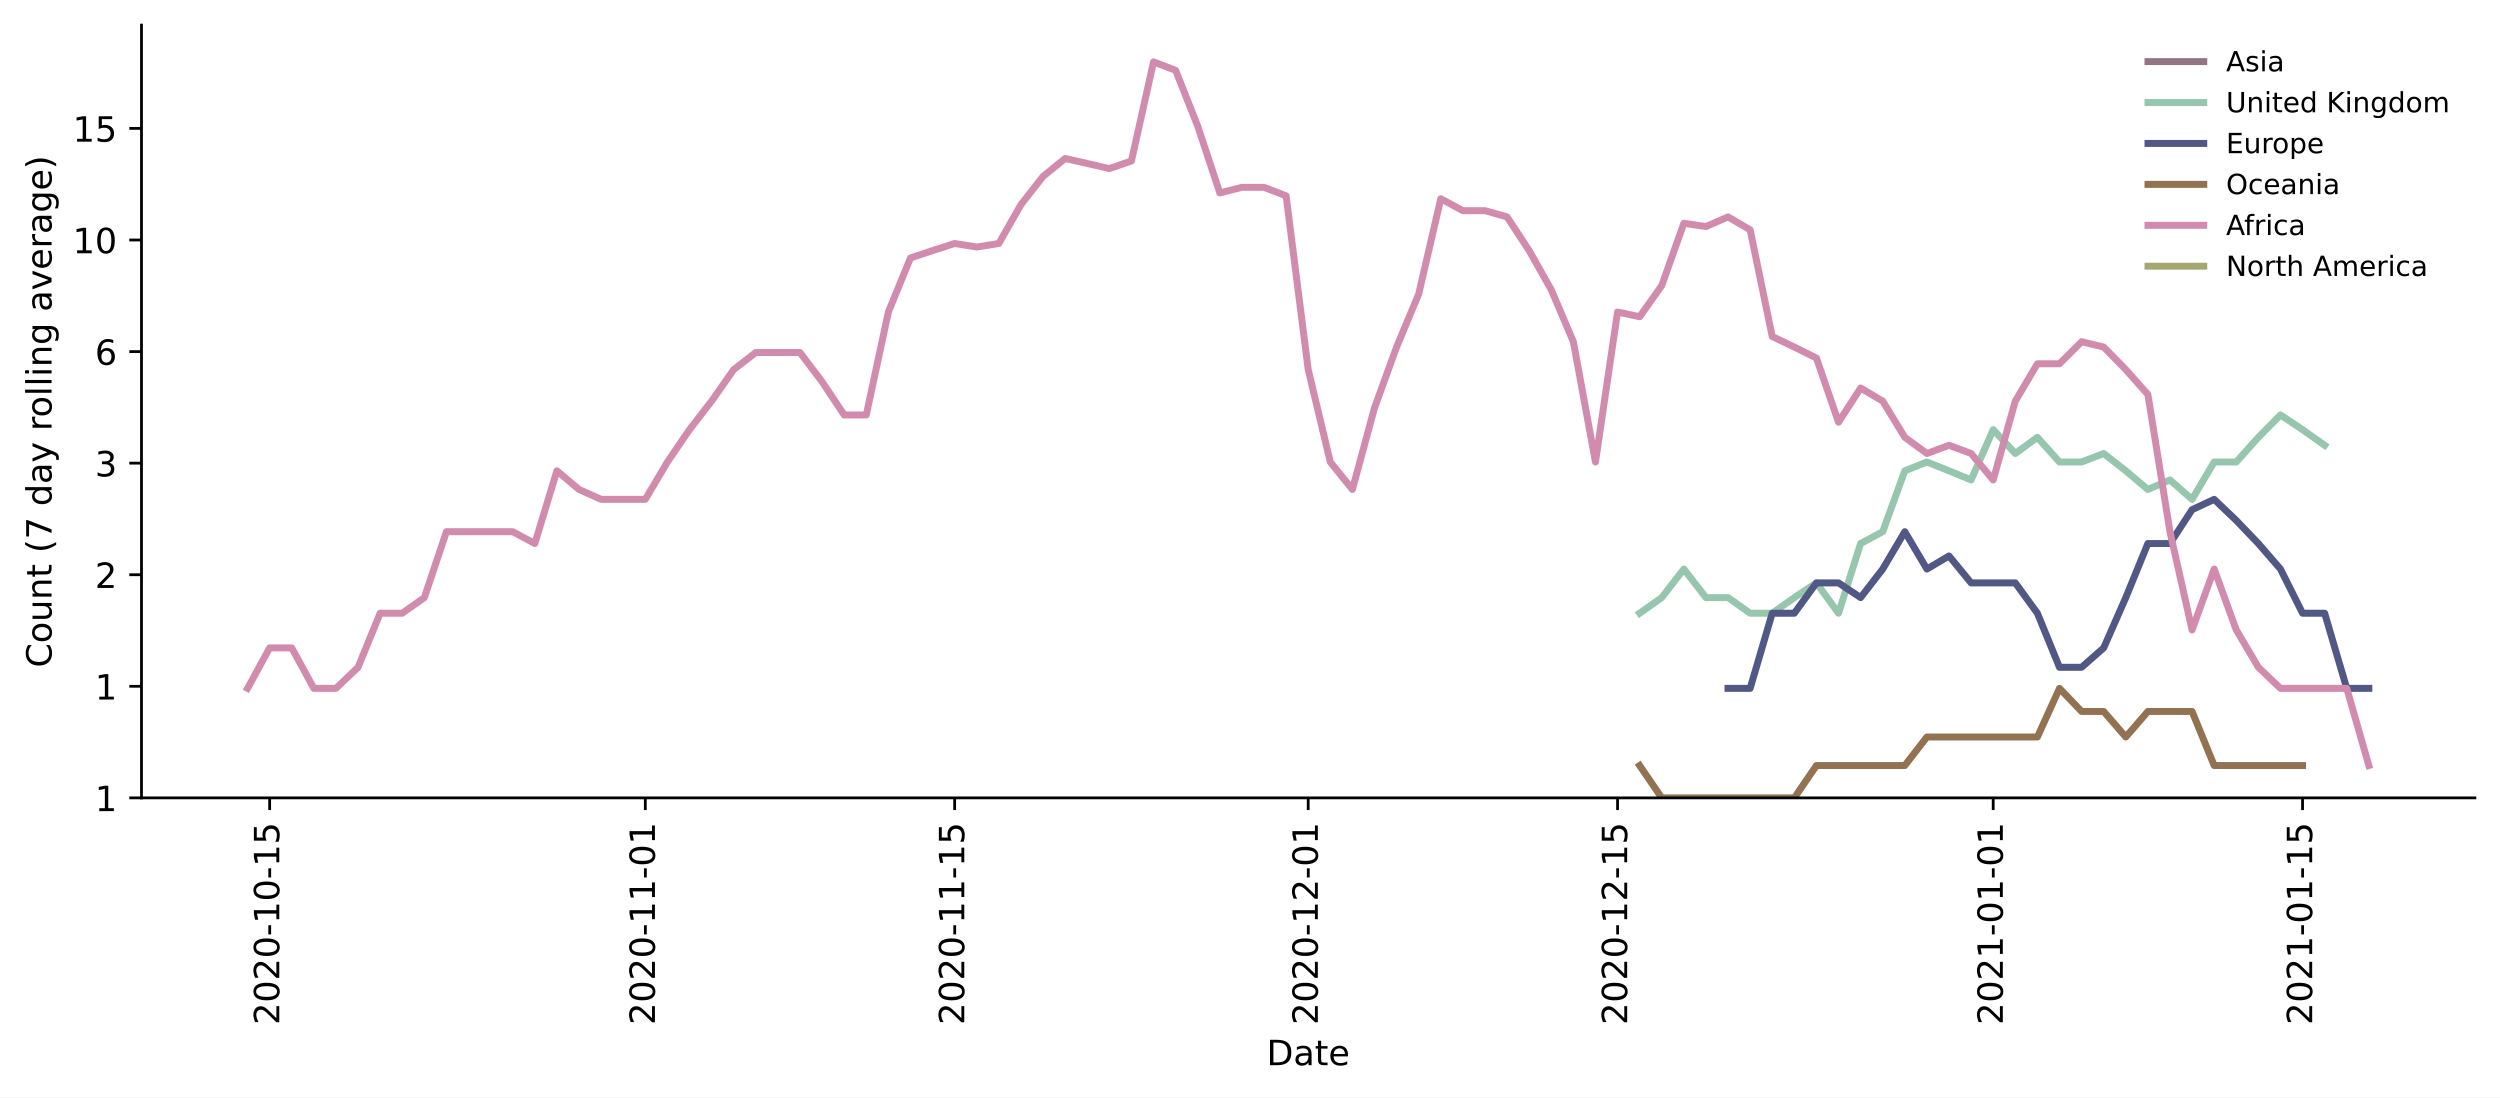
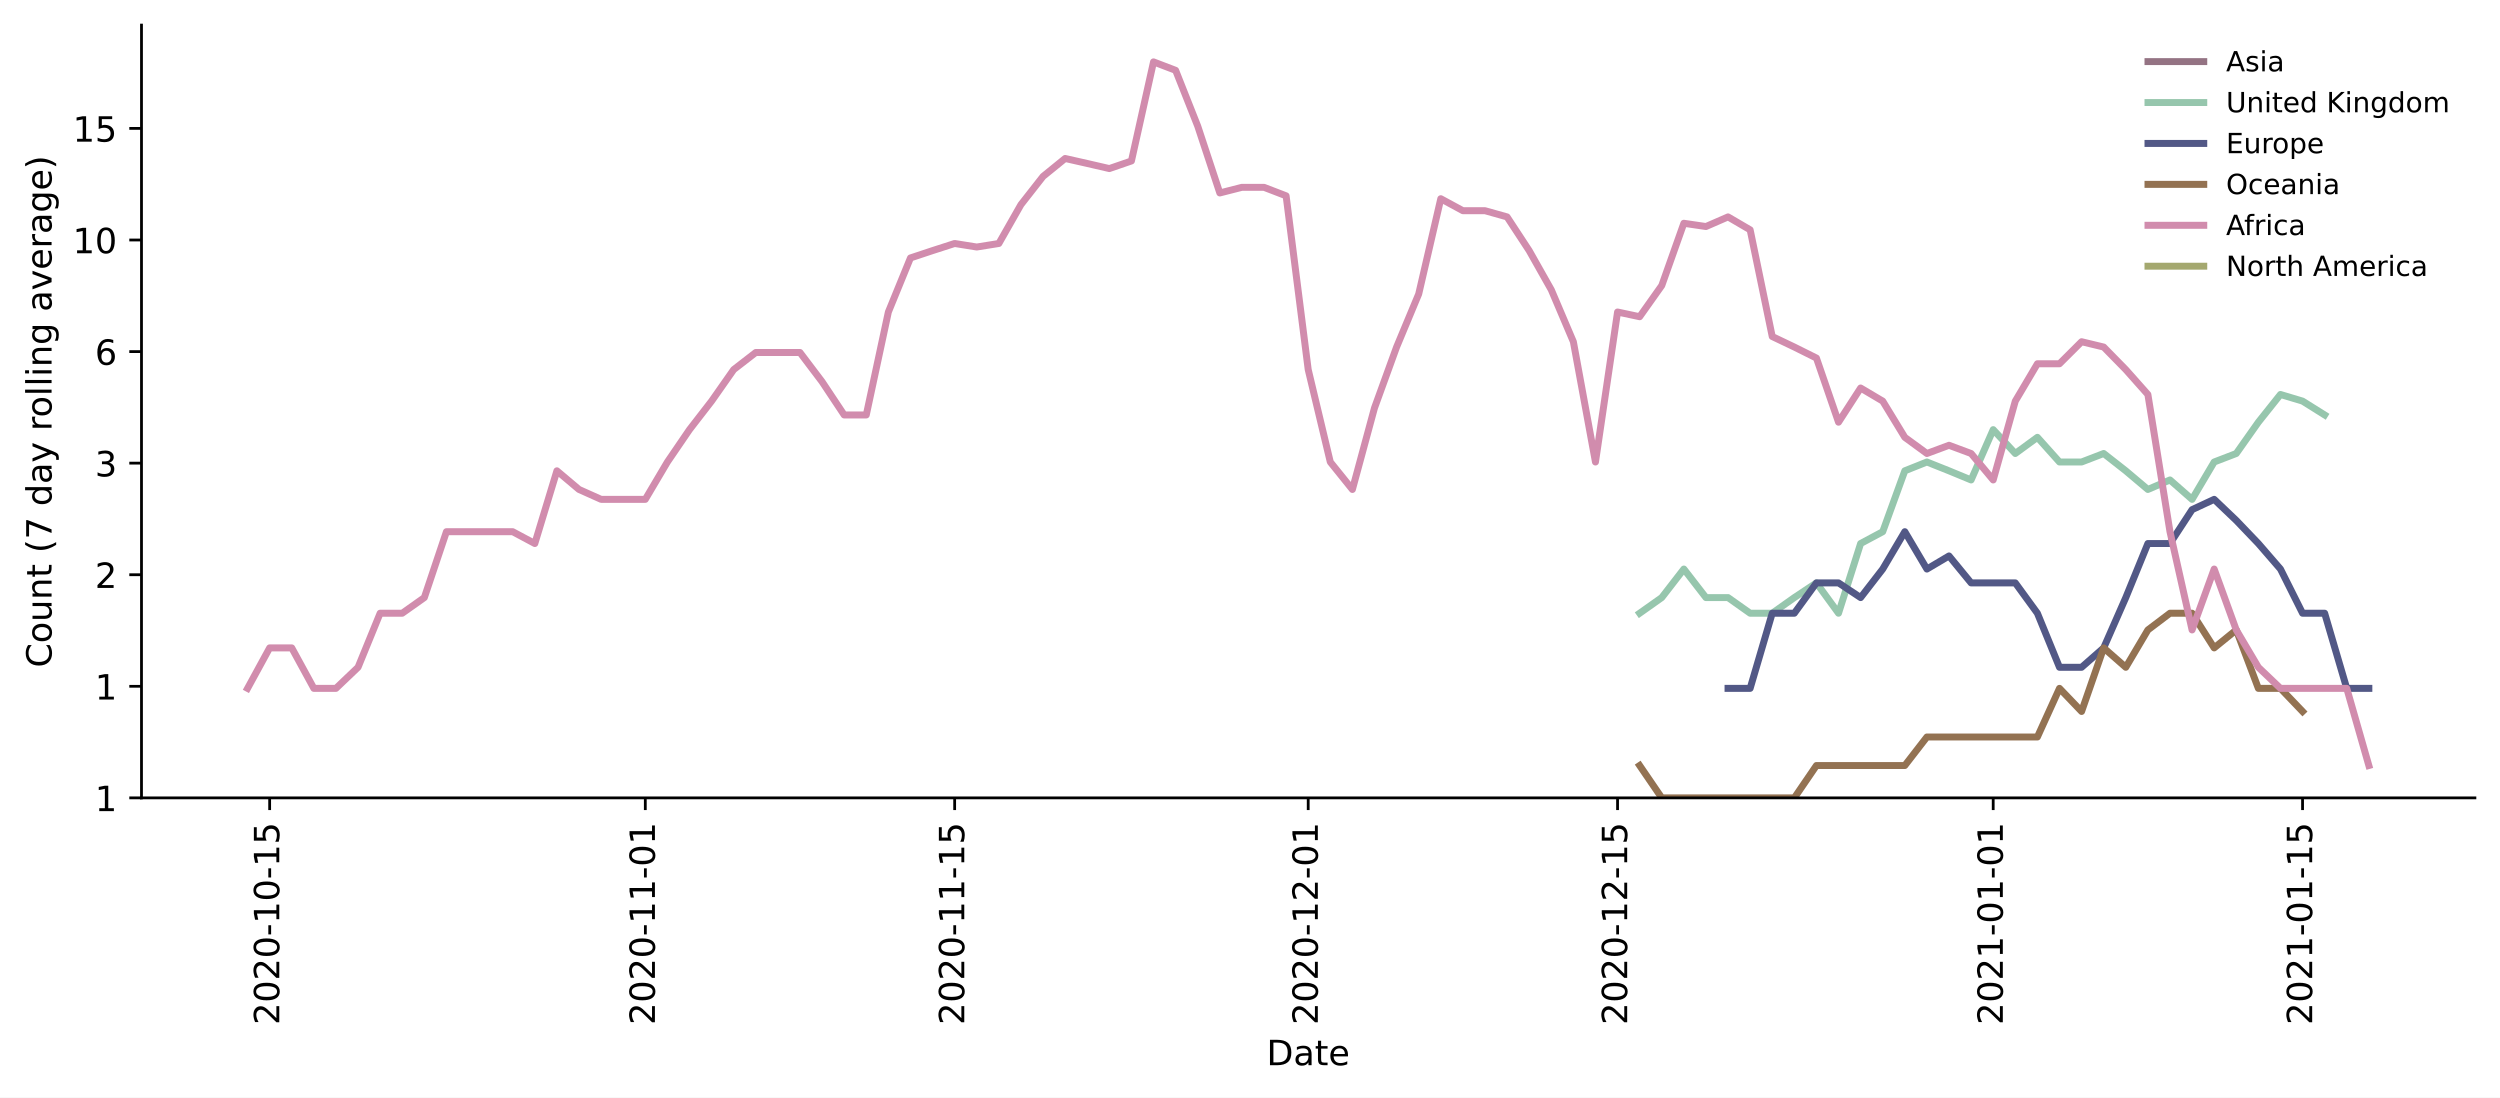
<svg xmlns="http://www.w3.org/2000/svg" xmlns:xlink="http://www.w3.org/1999/xlink" height="314.954pt" version="1.1" viewBox="0 0 717.403 314.954" width="717.403pt">
  <defs>
    <style type="text/css">*{stroke-linecap:butt;stroke-linejoin:round;}</style>
  </defs>
  <g id="figure_1">
    <g id="patch_1">
      <path d="M 0 314.954  L 717.403 314.954  L 717.403 0  L 0 0  z " style="fill:#ffffff;" />
    </g>
    <g id="axes_1">
      <g id="patch_2">
        <path d="M 40.603 228.96  L 710.203 228.96  L 710.203 7.2  L 40.603 7.2  z " style="fill:#ffffff;" />
      </g>
      <g id="matplotlib.axis_1">
        <g id="xtick_1">
          <g id="line2d_1">
            <defs>
-               <path d="M 0 0  L 0 3.5  " id="m3a71de6eb5" style="stroke:#000000;stroke-width:0.8;" />
-             </defs>
-             <g>
-               <use style="stroke:#000000;stroke-width:0.8;" x="77.38" xlink:href="#m3a71de6eb5" y="228.96" />
+               <path d="M 0 0  L 0 3.5  " id="m56ac40d144" style="stroke:#000000;stroke-width:0.8;" />
+             </defs>
+             <g>
+               <use style="stroke:#000000;stroke-width:0.8;" x="77.38" xlink:href="#m56ac40d144" y="228.96" />
            </g>
          </g>
          <g id="text_1">
            <g transform="translate(80.13977 294.0756)rotate(-90)scale(0.1 -0.1)">
              <defs>
                <path d="M 19.188 8.297  L 53.609 8.297  L 53.609 0  L 7.328 0  L 7.328 8.297  Q 12.938 14.109 22.625 23.891  Q 32.328 33.688 34.812 36.531  Q 39.547 41.844 41.422 45.531  Q 43.312 49.219 43.312 52.781  Q 43.312 58.594 39.234 62.25  Q 35.156 65.922 28.609 65.922  Q 23.969 65.922 18.812 64.312  Q 13.672 62.703 7.812 59.422  L 7.812 69.391  Q 13.766 71.781 18.938 73  Q 24.125 74.219 28.422 74.219  Q 39.75 74.219 46.484 68.547  Q 53.219 62.891 53.219 53.422  Q 53.219 48.922 51.531 44.891  Q 49.859 40.875 45.406 35.406  Q 44.188 33.984 37.641 27.219  Q 31.109 20.453 19.188 8.297  z " id="DejaVuSans-50" />
                <path d="M 31.781 66.406  Q 24.172 66.406 20.328 58.906  Q 16.5 51.422 16.5 36.375  Q 16.5 21.391 20.328 13.891  Q 24.172 6.391 31.781 6.391  Q 39.453 6.391 43.281 13.891  Q 47.125 21.391 47.125 36.375  Q 47.125 51.422 43.281 58.906  Q 39.453 66.406 31.781 66.406  z M 31.781 74.219  Q 44.047 74.219 50.516 64.516  Q 56.984 54.828 56.984 36.375  Q 56.984 17.969 50.516 8.266  Q 44.047 -1.422 31.781 -1.422  Q 19.531 -1.422 13.062 8.266  Q 6.594 17.969 6.594 36.375  Q 6.594 54.828 13.062 64.516  Q 19.531 74.219 31.781 74.219  z " id="DejaVuSans-48" />
                <path d="M 4.891 31.391  L 31.203 31.391  L 31.203 23.391  L 4.891 23.391  z " id="DejaVuSans-45" />
                <path d="M 12.406 8.297  L 28.516 8.297  L 28.516 63.922  L 10.984 60.406  L 10.984 69.391  L 28.422 72.906  L 38.281 72.906  L 38.281 8.297  L 54.391 8.297  L 54.391 0  L 12.406 0  z " id="DejaVuSans-49" />
                <path d="M 10.797 72.906  L 49.516 72.906  L 49.516 64.594  L 19.828 64.594  L 19.828 46.734  Q 21.969 47.469 24.109 47.828  Q 26.266 48.188 28.422 48.188  Q 40.625 48.188 47.75 41.5  Q 54.891 34.812 54.891 23.391  Q 54.891 11.625 47.562 5.094  Q 40.234 -1.422 26.906 -1.422  Q 22.312 -1.422 17.547 -0.641  Q 12.797 0.141 7.719 1.703  L 7.719 11.625  Q 12.109 9.234 16.797 8.062  Q 21.484 6.891 26.703 6.891  Q 35.156 6.891 40.078 11.328  Q 45.016 15.766 45.016 23.391  Q 45.016 31 40.078 35.438  Q 35.156 39.891 26.703 39.891  Q 22.75 39.891 18.812 39.016  Q 14.891 38.141 10.797 36.281  z " id="DejaVuSans-53" />
              </defs>
              <use xlink:href="#DejaVuSans-50" />
              <use x="63.623" xlink:href="#DejaVuSans-48" />
              <use x="127.246" xlink:href="#DejaVuSans-50" />
              <use x="190.869" xlink:href="#DejaVuSans-48" />
              <use x="254.492" xlink:href="#DejaVuSans-45" />
              <use x="290.576" xlink:href="#DejaVuSans-49" />
              <use x="354.199" xlink:href="#DejaVuSans-48" />
              <use x="417.822" xlink:href="#DejaVuSans-45" />
              <use x="453.906" xlink:href="#DejaVuSans-49" />
              <use x="517.529" xlink:href="#DejaVuSans-53" />
            </g>
          </g>
        </g>
        <g id="xtick_2">
          <g id="line2d_2">
            <g>
-               <use style="stroke:#000000;stroke-width:0.8;" x="185.176" xlink:href="#m3a71de6eb5" y="228.96" />
+               <use style="stroke:#000000;stroke-width:0.8;" x="185.176" xlink:href="#m56ac40d144" y="228.96" />
            </g>
          </g>
          <g id="text_2">
            <g transform="translate(187.9352 294.0756)rotate(-90)scale(0.1 -0.1)">
              <use xlink:href="#DejaVuSans-50" />
              <use x="63.623" xlink:href="#DejaVuSans-48" />
              <use x="127.246" xlink:href="#DejaVuSans-50" />
              <use x="190.869" xlink:href="#DejaVuSans-48" />
              <use x="254.492" xlink:href="#DejaVuSans-45" />
              <use x="290.576" xlink:href="#DejaVuSans-49" />
              <use x="354.199" xlink:href="#DejaVuSans-49" />
              <use x="417.822" xlink:href="#DejaVuSans-45" />
              <use x="453.906" xlink:href="#DejaVuSans-48" />
              <use x="517.529" xlink:href="#DejaVuSans-49" />
            </g>
          </g>
        </g>
        <g id="xtick_3">
          <g id="line2d_3">
            <g>
-               <use style="stroke:#000000;stroke-width:0.8;" x="273.949" xlink:href="#m3a71de6eb5" y="228.96" />
+               <use style="stroke:#000000;stroke-width:0.8;" x="273.949" xlink:href="#m56ac40d144" y="228.96" />
            </g>
          </g>
          <g id="text_3">
            <g transform="translate(276.708 294.0756)rotate(-90)scale(0.1 -0.1)">
              <use xlink:href="#DejaVuSans-50" />
              <use x="63.623" xlink:href="#DejaVuSans-48" />
              <use x="127.246" xlink:href="#DejaVuSans-50" />
              <use x="190.869" xlink:href="#DejaVuSans-48" />
              <use x="254.492" xlink:href="#DejaVuSans-45" />
              <use x="290.576" xlink:href="#DejaVuSans-49" />
              <use x="354.199" xlink:href="#DejaVuSans-49" />
              <use x="417.822" xlink:href="#DejaVuSans-45" />
              <use x="453.906" xlink:href="#DejaVuSans-49" />
              <use x="517.529" xlink:href="#DejaVuSans-53" />
            </g>
          </g>
        </g>
        <g id="xtick_4">
          <g id="line2d_4">
            <g>
-               <use style="stroke:#000000;stroke-width:0.8;" x="375.403" xlink:href="#m3a71de6eb5" y="228.96" />
+               <use style="stroke:#000000;stroke-width:0.8;" x="375.403" xlink:href="#m56ac40d144" y="228.96" />
            </g>
          </g>
          <g id="text_4">
            <g transform="translate(378.1625 294.0756)rotate(-90)scale(0.1 -0.1)">
              <use xlink:href="#DejaVuSans-50" />
              <use x="63.623" xlink:href="#DejaVuSans-48" />
              <use x="127.246" xlink:href="#DejaVuSans-50" />
              <use x="190.869" xlink:href="#DejaVuSans-48" />
              <use x="254.492" xlink:href="#DejaVuSans-45" />
              <use x="290.576" xlink:href="#DejaVuSans-49" />
              <use x="354.199" xlink:href="#DejaVuSans-50" />
              <use x="417.822" xlink:href="#DejaVuSans-45" />
              <use x="453.906" xlink:href="#DejaVuSans-48" />
              <use x="517.529" xlink:href="#DejaVuSans-49" />
            </g>
          </g>
        </g>
        <g id="xtick_5">
          <g id="line2d_5">
            <g>
-               <use style="stroke:#000000;stroke-width:0.8;" x="464.176" xlink:href="#m3a71de6eb5" y="228.96" />
+               <use style="stroke:#000000;stroke-width:0.8;" x="464.176" xlink:href="#m56ac40d144" y="228.96" />
            </g>
          </g>
          <g id="text_5">
            <g transform="translate(466.9352 294.0756)rotate(-90)scale(0.1 -0.1)">
              <use xlink:href="#DejaVuSans-50" />
              <use x="63.623" xlink:href="#DejaVuSans-48" />
              <use x="127.246" xlink:href="#DejaVuSans-50" />
              <use x="190.869" xlink:href="#DejaVuSans-48" />
              <use x="254.492" xlink:href="#DejaVuSans-45" />
              <use x="290.576" xlink:href="#DejaVuSans-49" />
              <use x="354.199" xlink:href="#DejaVuSans-50" />
              <use x="417.822" xlink:href="#DejaVuSans-45" />
              <use x="453.906" xlink:href="#DejaVuSans-49" />
              <use x="517.529" xlink:href="#DejaVuSans-53" />
            </g>
          </g>
        </g>
        <g id="xtick_6">
          <g id="line2d_6">
            <g>
-               <use style="stroke:#000000;stroke-width:0.8;" x="571.971" xlink:href="#m3a71de6eb5" y="228.96" />
+               <use style="stroke:#000000;stroke-width:0.8;" x="571.971" xlink:href="#m56ac40d144" y="228.96" />
            </g>
          </g>
          <g id="text_6">
            <g transform="translate(574.7307 294.0756)rotate(-90)scale(0.1 -0.1)">
              <use xlink:href="#DejaVuSans-50" />
              <use x="63.623" xlink:href="#DejaVuSans-48" />
              <use x="127.246" xlink:href="#DejaVuSans-50" />
              <use x="190.869" xlink:href="#DejaVuSans-49" />
              <use x="254.492" xlink:href="#DejaVuSans-45" />
              <use x="290.576" xlink:href="#DejaVuSans-48" />
              <use x="354.199" xlink:href="#DejaVuSans-49" />
              <use x="417.822" xlink:href="#DejaVuSans-45" />
              <use x="453.906" xlink:href="#DejaVuSans-48" />
              <use x="517.529" xlink:href="#DejaVuSans-49" />
            </g>
          </g>
        </g>
        <g id="xtick_7">
          <g id="line2d_7">
            <g>
-               <use style="stroke:#000000;stroke-width:0.8;" x="660.744" xlink:href="#m3a71de6eb5" y="228.96" />
+               <use style="stroke:#000000;stroke-width:0.8;" x="660.744" xlink:href="#m56ac40d144" y="228.96" />
            </g>
          </g>
          <g id="text_7">
            <g transform="translate(663.5034 294.0756)rotate(-90)scale(0.1 -0.1)">
              <use xlink:href="#DejaVuSans-50" />
              <use x="63.623" xlink:href="#DejaVuSans-48" />
              <use x="127.246" xlink:href="#DejaVuSans-50" />
              <use x="190.869" xlink:href="#DejaVuSans-49" />
              <use x="254.492" xlink:href="#DejaVuSans-45" />
              <use x="290.576" xlink:href="#DejaVuSans-48" />
              <use x="354.199" xlink:href="#DejaVuSans-49" />
              <use x="417.822" xlink:href="#DejaVuSans-45" />
              <use x="453.906" xlink:href="#DejaVuSans-49" />
              <use x="517.529" xlink:href="#DejaVuSans-53" />
            </g>
          </g>
        </g>
        <g id="text_8">
          <g transform="translate(363.4523 305.6741)scale(0.1 -0.1)">
            <defs>
              <path d="M 19.672 64.797  L 19.672 8.109  L 31.594 8.109  Q 46.688 8.109 53.688 14.938  Q 60.688 21.781 60.688 36.531  Q 60.688 51.172 53.688 57.984  Q 46.688 64.797 31.594 64.797  z M 9.812 72.906  L 30.078 72.906  Q 51.266 72.906 61.172 64.094  Q 71.094 55.281 71.094 36.531  Q 71.094 17.672 61.125 8.828  Q 51.172 0 30.078 0  L 9.812 0  z " id="DejaVuSans-68" />
              <path d="M 34.281 27.484  Q 23.391 27.484 19.188 25  Q 14.984 22.516 14.984 16.5  Q 14.984 11.719 18.141 8.906  Q 21.297 6.109 26.703 6.109  Q 34.188 6.109 38.703 11.406  Q 43.219 16.703 43.219 25.484  L 43.219 27.484  z M 52.203 31.203  L 52.203 0  L 43.219 0  L 43.219 8.297  Q 40.141 3.328 35.547 0.953  Q 30.953 -1.422 24.312 -1.422  Q 15.922 -1.422 10.953 3.297  Q 6 8.016 6 15.922  Q 6 25.141 12.172 29.828  Q 18.359 34.516 30.609 34.516  L 43.219 34.516  L 43.219 35.406  Q 43.219 41.609 39.141 45  Q 35.062 48.391 27.688 48.391  Q 23 48.391 18.547 47.266  Q 14.109 46.141 10.016 43.891  L 10.016 52.203  Q 14.938 54.109 19.578 55.047  Q 24.219 56 28.609 56  Q 40.484 56 46.344 49.844  Q 52.203 43.703 52.203 31.203  z " id="DejaVuSans-97" />
              <path d="M 18.312 70.219  L 18.312 54.688  L 36.812 54.688  L 36.812 47.703  L 18.312 47.703  L 18.312 18.016  Q 18.312 11.328 20.141 9.422  Q 21.969 7.516 27.594 7.516  L 36.812 7.516  L 36.812 0  L 27.594 0  Q 17.188 0 13.234 3.875  Q 9.281 7.766 9.281 18.016  L 9.281 47.703  L 2.688 47.703  L 2.688 54.688  L 9.281 54.688  L 9.281 70.219  z " id="DejaVuSans-116" />
              <path d="M 56.203 29.594  L 56.203 25.203  L 14.891 25.203  Q 15.484 15.922 20.484 11.062  Q 25.484 6.203 34.422 6.203  Q 39.594 6.203 44.453 7.469  Q 49.312 8.734 54.109 11.281  L 54.109 2.781  Q 49.266 0.734 44.188 -0.344  Q 39.109 -1.422 33.891 -1.422  Q 20.797 -1.422 13.156 6.188  Q 5.516 13.812 5.516 26.812  Q 5.516 40.234 12.766 48.109  Q 20.016 56 32.328 56  Q 43.359 56 49.781 48.891  Q 56.203 41.797 56.203 29.594  z M 47.219 32.234  Q 47.125 39.594 43.094 43.984  Q 39.062 48.391 32.422 48.391  Q 24.906 48.391 20.391 44.141  Q 15.875 39.891 15.188 32.172  z " id="DejaVuSans-101" />
            </defs>
            <use xlink:href="#DejaVuSans-68" />
            <use x="77.002" xlink:href="#DejaVuSans-97" />
            <use x="138.281" xlink:href="#DejaVuSans-116" />
            <use x="177.49" xlink:href="#DejaVuSans-101" />
          </g>
        </g>
      </g>
      <g id="matplotlib.axis_2">
        <g id="ytick_1">
          <g id="line2d_8">
            <defs>
-               <path d="M 0 0  L -3.5 0  " id="me7f26b14a6" style="stroke:#000000;stroke-width:0.8;" />
-             </defs>
-             <g>
-               <use style="stroke:#000000;stroke-width:0.8;" x="40.603" xlink:href="#me7f26b14a6" y="228.96" />
+               <path d="M 0 0  L -3.5 0  " id="m3ce67cf684" style="stroke:#000000;stroke-width:0.8;" />
+             </defs>
+             <g>
+               <use style="stroke:#000000;stroke-width:0.8;" x="40.603" xlink:href="#m3ce67cf684" y="228.96" />
            </g>
          </g>
          <g id="text_9">
            <g transform="translate(27.24063 232.7592)scale(0.1 -0.1)">
              <use xlink:href="#DejaVuSans-49" />
            </g>
          </g>
        </g>
        <g id="ytick_2">
          <g id="line2d_9">
            <g>
-               <use style="stroke:#000000;stroke-width:0.8;" x="40.603" xlink:href="#me7f26b14a6" y="196.942" />
+               <use style="stroke:#000000;stroke-width:0.8;" x="40.603" xlink:href="#m3ce67cf684" y="196.942" />
            </g>
          </g>
          <g id="text_10">
            <g transform="translate(27.24063 200.7411)scale(0.1 -0.1)">
              <use xlink:href="#DejaVuSans-49" />
            </g>
          </g>
        </g>
        <g id="ytick_3">
          <g id="line2d_10">
            <g>
-               <use style="stroke:#000000;stroke-width:0.8;" x="40.603" xlink:href="#me7f26b14a6" y="164.924" />
+               <use style="stroke:#000000;stroke-width:0.8;" x="40.603" xlink:href="#m3ce67cf684" y="164.924" />
            </g>
          </g>
          <g id="text_11">
            <g transform="translate(27.24063 168.7231)scale(0.1 -0.1)">
              <use xlink:href="#DejaVuSans-50" />
            </g>
          </g>
        </g>
        <g id="ytick_4">
          <g id="line2d_11">
            <g>
-               <use style="stroke:#000000;stroke-width:0.8;" x="40.603" xlink:href="#me7f26b14a6" y="132.906" />
+               <use style="stroke:#000000;stroke-width:0.8;" x="40.603" xlink:href="#m3ce67cf684" y="132.906" />
            </g>
          </g>
          <g id="text_12">
            <g transform="translate(27.24063 136.705)scale(0.1 -0.1)">
              <defs>
                <path d="M 40.578 39.312  Q 47.656 37.797 51.625 33  Q 55.609 28.219 55.609 21.188  Q 55.609 10.406 48.188 4.484  Q 40.766 -1.422 27.094 -1.422  Q 22.516 -1.422 17.656 -0.516  Q 12.797 0.391 7.625 2.203  L 7.625 11.719  Q 11.719 9.328 16.594 8.109  Q 21.484 6.891 26.812 6.891  Q 36.078 6.891 40.938 10.547  Q 45.797 14.203 45.797 21.188  Q 45.797 27.641 41.281 31.266  Q 36.766 34.906 28.719 34.906  L 20.219 34.906  L 20.219 43.016  L 29.109 43.016  Q 36.375 43.016 40.234 45.922  Q 44.094 48.828 44.094 54.297  Q 44.094 59.906 40.109 62.906  Q 36.141 65.922 28.719 65.922  Q 24.656 65.922 20.016 65.031  Q 15.375 64.156 9.812 62.312  L 9.812 71.094  Q 15.438 72.656 20.344 73.438  Q 25.25 74.219 29.594 74.219  Q 40.828 74.219 47.359 69.109  Q 53.906 64.016 53.906 55.328  Q 53.906 49.266 50.438 45.094  Q 46.969 40.922 40.578 39.312  z " id="DejaVuSans-51" />
              </defs>
              <use xlink:href="#DejaVuSans-51" />
            </g>
          </g>
        </g>
        <g id="ytick_5">
          <g id="line2d_12">
            <g>
-               <use style="stroke:#000000;stroke-width:0.8;" x="40.603" xlink:href="#me7f26b14a6" y="100.888" />
+               <use style="stroke:#000000;stroke-width:0.8;" x="40.603" xlink:href="#m3ce67cf684" y="100.888" />
            </g>
          </g>
          <g id="text_13">
            <g transform="translate(27.24063 104.6869)scale(0.1 -0.1)">
              <defs>
                <path d="M 33.016 40.375  Q 26.375 40.375 22.484 35.828  Q 18.609 31.297 18.609 23.391  Q 18.609 15.531 22.484 10.953  Q 26.375 6.391 33.016 6.391  Q 39.656 6.391 43.531 10.953  Q 47.406 15.531 47.406 23.391  Q 47.406 31.297 43.531 35.828  Q 39.656 40.375 33.016 40.375  z M 52.594 71.297  L 52.594 62.312  Q 48.875 64.062 45.094 64.984  Q 41.312 65.922 37.594 65.922  Q 27.828 65.922 22.672 59.328  Q 17.531 52.734 16.797 39.406  Q 19.672 43.656 24.016 45.922  Q 28.375 48.188 33.594 48.188  Q 44.578 48.188 50.953 41.516  Q 57.328 34.859 57.328 23.391  Q 57.328 12.156 50.688 5.359  Q 44.047 -1.422 33.016 -1.422  Q 20.359 -1.422 13.672 8.266  Q 6.984 17.969 6.984 36.375  Q 6.984 53.656 15.188 63.938  Q 23.391 74.219 37.203 74.219  Q 40.922 74.219 44.703 73.484  Q 48.484 72.75 52.594 71.297  z " id="DejaVuSans-54" />
              </defs>
              <use xlink:href="#DejaVuSans-54" />
            </g>
          </g>
        </g>
        <g id="ytick_6">
          <g id="line2d_13">
            <g>
-               <use style="stroke:#000000;stroke-width:0.8;" x="40.603" xlink:href="#me7f26b14a6" y="68.87" />
+               <use style="stroke:#000000;stroke-width:0.8;" x="40.603" xlink:href="#m3ce67cf684" y="68.87" />
            </g>
          </g>
          <g id="text_14">
            <g transform="translate(20.87813 72.66884)scale(0.1 -0.1)">
              <use xlink:href="#DejaVuSans-49" />
              <use x="63.623" xlink:href="#DejaVuSans-48" />
            </g>
          </g>
        </g>
        <g id="ytick_7">
          <g id="line2d_14">
            <g>
-               <use style="stroke:#000000;stroke-width:0.8;" x="40.603" xlink:href="#me7f26b14a6" y="36.852" />
+               <use style="stroke:#000000;stroke-width:0.8;" x="40.603" xlink:href="#m3ce67cf684" y="36.852" />
            </g>
          </g>
          <g id="text_15">
            <g transform="translate(20.87813 40.65077)scale(0.1 -0.1)">
              <use xlink:href="#DejaVuSans-49" />
              <use x="63.623" xlink:href="#DejaVuSans-53" />
            </g>
          </g>
        </g>
        <g id="text_16">
          <g transform="translate(14.79844 191.548)rotate(-90)scale(0.1 -0.1)">
            <defs>
              <path d="M 64.406 67.281  L 64.406 56.891  Q 59.422 61.531 53.781 63.812  Q 48.141 66.109 41.797 66.109  Q 29.297 66.109 22.656 58.469  Q 16.016 50.828 16.016 36.375  Q 16.016 21.969 22.656 14.328  Q 29.297 6.688 41.797 6.688  Q 48.141 6.688 53.781 8.984  Q 59.422 11.281 64.406 15.922  L 64.406 5.609  Q 59.234 2.094 53.438 0.328  Q 47.656 -1.422 41.219 -1.422  Q 24.656 -1.422 15.125 8.703  Q 5.609 18.844 5.609 36.375  Q 5.609 53.953 15.125 64.078  Q 24.656 74.219 41.219 74.219  Q 47.75 74.219 53.531 72.484  Q 59.328 70.75 64.406 67.281  z " id="DejaVuSans-67" />
              <path d="M 30.609 48.391  Q 23.391 48.391 19.188 42.75  Q 14.984 37.109 14.984 27.297  Q 14.984 17.484 19.156 11.844  Q 23.344 6.203 30.609 6.203  Q 37.797 6.203 41.984 11.859  Q 46.188 17.531 46.188 27.297  Q 46.188 37.016 41.984 42.703  Q 37.797 48.391 30.609 48.391  z M 30.609 56  Q 42.328 56 49.016 48.375  Q 55.719 40.766 55.719 27.297  Q 55.719 13.875 49.016 6.219  Q 42.328 -1.422 30.609 -1.422  Q 18.844 -1.422 12.172 6.219  Q 5.516 13.875 5.516 27.297  Q 5.516 40.766 12.172 48.375  Q 18.844 56 30.609 56  z " id="DejaVuSans-111" />
              <path d="M 8.5 21.578  L 8.5 54.688  L 17.484 54.688  L 17.484 21.922  Q 17.484 14.156 20.5 10.266  Q 23.531 6.391 29.594 6.391  Q 36.859 6.391 41.078 11.031  Q 45.312 15.672 45.312 23.688  L 45.312 54.688  L 54.297 54.688  L 54.297 0  L 45.312 0  L 45.312 8.406  Q 42.047 3.422 37.719 1  Q 33.406 -1.422 27.688 -1.422  Q 18.266 -1.422 13.375 4.438  Q 8.5 10.297 8.5 21.578  z M 31.109 56  z " id="DejaVuSans-117" />
              <path d="M 54.891 33.016  L 54.891 0  L 45.906 0  L 45.906 32.719  Q 45.906 40.484 42.875 44.328  Q 39.844 48.188 33.797 48.188  Q 26.516 48.188 22.312 43.547  Q 18.109 38.922 18.109 30.906  L 18.109 0  L 9.078 0  L 9.078 54.688  L 18.109 54.688  L 18.109 46.188  Q 21.344 51.125 25.703 53.562  Q 30.078 56 35.797 56  Q 45.219 56 50.047 50.172  Q 54.891 44.344 54.891 33.016  z " id="DejaVuSans-110" />
              <path id="DejaVuSans-32" />
              <path d="M 31 75.875  Q 24.469 64.656 21.281 53.656  Q 18.109 42.672 18.109 31.391  Q 18.109 20.125 21.312 9.062  Q 24.516 -2 31 -13.188  L 23.188 -13.188  Q 15.875 -1.703 12.234 9.375  Q 8.594 20.453 8.594 31.391  Q 8.594 42.281 12.203 53.312  Q 15.828 64.359 23.188 75.875  z " id="DejaVuSans-40" />
              <path d="M 8.203 72.906  L 55.078 72.906  L 55.078 68.703  L 28.609 0  L 18.312 0  L 43.219 64.594  L 8.203 64.594  z " id="DejaVuSans-55" />
              <path d="M 45.406 46.391  L 45.406 75.984  L 54.391 75.984  L 54.391 0  L 45.406 0  L 45.406 8.203  Q 42.578 3.328 38.25 0.953  Q 33.938 -1.422 27.875 -1.422  Q 17.969 -1.422 11.734 6.484  Q 5.516 14.406 5.516 27.297  Q 5.516 40.188 11.734 48.094  Q 17.969 56 27.875 56  Q 33.938 56 38.25 53.625  Q 42.578 51.266 45.406 46.391  z M 14.797 27.297  Q 14.797 17.391 18.875 11.75  Q 22.953 6.109 30.078 6.109  Q 37.203 6.109 41.297 11.75  Q 45.406 17.391 45.406 27.297  Q 45.406 37.203 41.297 42.844  Q 37.203 48.484 30.078 48.484  Q 22.953 48.484 18.875 42.844  Q 14.797 37.203 14.797 27.297  z " id="DejaVuSans-100" />
              <path d="M 32.172 -5.078  Q 28.375 -14.844 24.75 -17.812  Q 21.141 -20.797 15.094 -20.797  L 7.906 -20.797  L 7.906 -13.281  L 13.188 -13.281  Q 16.891 -13.281 18.938 -11.516  Q 21 -9.766 23.484 -3.219  L 25.094 0.875  L 2.984 54.688  L 12.5 54.688  L 29.594 11.922  L 46.688 54.688  L 56.203 54.688  z " id="DejaVuSans-121" />
              <path d="M 41.109 46.297  Q 39.594 47.172 37.812 47.578  Q 36.031 48 33.891 48  Q 26.266 48 22.188 43.047  Q 18.109 38.094 18.109 28.812  L 18.109 0  L 9.078 0  L 9.078 54.688  L 18.109 54.688  L 18.109 46.188  Q 20.953 51.172 25.484 53.578  Q 30.031 56 36.531 56  Q 37.453 56 38.578 55.875  Q 39.703 55.766 41.062 55.516  z " id="DejaVuSans-114" />
              <path d="M 9.422 75.984  L 18.406 75.984  L 18.406 0  L 9.422 0  z " id="DejaVuSans-108" />
              <path d="M 9.422 54.688  L 18.406 54.688  L 18.406 0  L 9.422 0  z M 9.422 75.984  L 18.406 75.984  L 18.406 64.594  L 9.422 64.594  z " id="DejaVuSans-105" />
              <path d="M 45.406 27.984  Q 45.406 37.75 41.375 43.109  Q 37.359 48.484 30.078 48.484  Q 22.859 48.484 18.828 43.109  Q 14.797 37.75 14.797 27.984  Q 14.797 18.266 18.828 12.891  Q 22.859 7.516 30.078 7.516  Q 37.359 7.516 41.375 12.891  Q 45.406 18.266 45.406 27.984  z M 54.391 6.781  Q 54.391 -7.172 48.188 -13.984  Q 42 -20.797 29.203 -20.797  Q 24.469 -20.797 20.266 -20.094  Q 16.062 -19.391 12.109 -17.922  L 12.109 -9.188  Q 16.062 -11.328 19.922 -12.344  Q 23.781 -13.375 27.781 -13.375  Q 36.625 -13.375 41.016 -8.766  Q 45.406 -4.156 45.406 5.172  L 45.406 9.625  Q 42.625 4.781 38.281 2.391  Q 33.938 0 27.875 0  Q 17.828 0 11.672 7.656  Q 5.516 15.328 5.516 27.984  Q 5.516 40.672 11.672 48.328  Q 17.828 56 27.875 56  Q 33.938 56 38.281 53.609  Q 42.625 51.219 45.406 46.391  L 45.406 54.688  L 54.391 54.688  z " id="DejaVuSans-103" />
              <path d="M 2.984 54.688  L 12.5 54.688  L 29.594 8.797  L 46.688 54.688  L 56.203 54.688  L 35.688 0  L 23.484 0  z " id="DejaVuSans-118" />
              <path d="M 8.016 75.875  L 15.828 75.875  Q 23.141 64.359 26.781 53.312  Q 30.422 42.281 30.422 31.391  Q 30.422 20.453 26.781 9.375  Q 23.141 -1.703 15.828 -13.188  L 8.016 -13.188  Q 14.5 -2 17.703 9.062  Q 20.906 20.125 20.906 31.391  Q 20.906 42.672 17.703 53.656  Q 14.5 64.656 8.016 75.875  z " id="DejaVuSans-41" />
            </defs>
            <use xlink:href="#DejaVuSans-67" />
            <use x="69.824" xlink:href="#DejaVuSans-111" />
            <use x="131.006" xlink:href="#DejaVuSans-117" />
            <use x="194.385" xlink:href="#DejaVuSans-110" />
            <use x="257.764" xlink:href="#DejaVuSans-116" />
            <use x="296.973" xlink:href="#DejaVuSans-32" />
            <use x="328.76" xlink:href="#DejaVuSans-40" />
            <use x="367.773" xlink:href="#DejaVuSans-55" />
            <use x="431.396" xlink:href="#DejaVuSans-32" />
            <use x="463.184" xlink:href="#DejaVuSans-100" />
            <use x="526.66" xlink:href="#DejaVuSans-97" />
            <use x="587.939" xlink:href="#DejaVuSans-121" />
            <use x="647.119" xlink:href="#DejaVuSans-32" />
            <use x="678.906" xlink:href="#DejaVuSans-114" />
            <use x="717.77" xlink:href="#DejaVuSans-111" />
            <use x="778.951" xlink:href="#DejaVuSans-108" />
            <use x="806.734" xlink:href="#DejaVuSans-108" />
            <use x="834.518" xlink:href="#DejaVuSans-105" />
            <use x="862.301" xlink:href="#DejaVuSans-110" />
            <use x="925.68" xlink:href="#DejaVuSans-103" />
            <use x="989.156" xlink:href="#DejaVuSans-32" />
            <use x="1020.943" xlink:href="#DejaVuSans-97" />
            <use x="1082.223" xlink:href="#DejaVuSans-118" />
            <use x="1141.402" xlink:href="#DejaVuSans-101" />
            <use x="1202.926" xlink:href="#DejaVuSans-114" />
            <use x="1244.039" xlink:href="#DejaVuSans-97" />
            <use x="1305.318" xlink:href="#DejaVuSans-103" />
            <use x="1368.795" xlink:href="#DejaVuSans-101" />
            <use x="1430.318" xlink:href="#DejaVuSans-41" />
          </g>
        </g>
      </g>
      <g id="line2d_15">
-         <path clip-path="url(#pd9ea39c1cc)" d="M 0 0  " style="fill:none;stroke:#947383;stroke-linecap:square;stroke-width:2;" />
+         <path clip-path="url(#p8fc3e0a203)" d="M 0 0  " style="fill:none;stroke:#947383;stroke-linecap:square;stroke-width:2;" />
      </g>
      <g id="line2d_16">
-         <path clip-path="url(#pd9ea39c1cc)" d="M 470.517 175.971  L 476.858 171.484  L 483.199 163.295  L 489.539 171.484  L 495.88 171.484  L 502.221 175.971  L 508.562 175.971  L 514.903 171.484  L 521.244 167.269  L 527.585 175.971  L 533.926 155.97  L 540.267 152.577  L 546.608 135.105  L 552.949 132.576  L 559.289 135.105  L 565.63 137.728  L 571.971 123.292  L 578.312 130.136  L 584.653 125.499  L 590.994 132.576  L 597.335 132.576  L 603.676 130.136  L 610.017 135.105  L 616.358 140.455  L 622.699 137.728  L 629.039 143.294  L 635.38 132.576  L 641.721 132.576  L 648.062 125.499  L 654.403 119.077  L 660.744 123.292  L 667.085 127.779  " style="fill:none;stroke:#96c6ad;stroke-linecap:square;stroke-width:2;" />
+         <path clip-path="url(#p8fc3e0a203)" d="M 470.517 175.971  L 476.858 171.484  L 483.199 163.295  L 489.539 171.484  L 495.88 171.484  L 502.221 175.971  L 508.562 175.971  L 514.903 171.484  L 521.244 167.269  L 527.585 175.971  L 533.926 155.97  L 540.267 152.577  L 546.608 135.105  L 552.949 132.576  L 559.289 135.105  L 565.63 137.728  L 571.971 123.292  L 578.312 130.136  L 584.653 125.499  L 590.994 132.576  L 597.335 132.576  L 603.676 130.136  L 610.017 135.105  L 616.358 140.455  L 622.699 137.728  L 629.039 143.294  L 635.38 132.576  L 641.721 130.136  L 648.062 121.153  L 654.403 113.198  L 660.744 115.103  L 667.085 119.077  " style="fill:none;stroke:#96c6ad;stroke-linecap:square;stroke-width:2;" />
      </g>
      <g id="line2d_17">
-         <path clip-path="url(#pd9ea39c1cc)" d="M 495.88 197.535  L 502.221 197.535  L 508.562 175.971  L 514.903 175.971  L 521.244 167.269  L 527.585 167.269  L 533.926 171.484  L 540.267 163.295  L 546.608 152.577  L 552.949 163.295  L 559.289 159.536  L 565.63 167.269  L 571.971 167.269  L 578.312 167.269  L 584.653 175.971  L 590.994 191.486  L 597.335 191.486  L 603.676 185.92  L 610.017 171.484  L 616.358 155.97  L 622.699 155.97  L 629.039 146.253  L 635.38 143.294  L 641.721 149.343  L 648.062 155.97  L 654.403 163.295  L 660.744 175.971  L 667.085 175.971  L 673.426 197.535  L 679.767 197.535  " style="fill:none;stroke:#525886;stroke-linecap:square;stroke-width:2;" />
+         <path clip-path="url(#p8fc3e0a203)" d="M 495.88 197.535  L 502.221 197.535  L 508.562 175.971  L 514.903 175.971  L 521.244 167.269  L 527.585 167.269  L 533.926 171.484  L 540.267 163.295  L 546.608 152.577  L 552.949 163.295  L 559.289 159.536  L 565.63 167.269  L 571.971 167.269  L 578.312 167.269  L 584.653 175.971  L 590.994 191.486  L 597.335 191.486  L 603.676 185.92  L 610.017 171.484  L 616.358 155.97  L 622.699 155.97  L 629.039 146.253  L 635.38 143.294  L 641.721 149.343  L 648.062 155.97  L 654.403 163.295  L 660.744 175.971  L 667.085 175.971  L 673.426 197.535  L 679.767 197.535  " style="fill:none;stroke:#525886;stroke-linecap:square;stroke-width:2;" />
      </g>
      <g id="line2d_18">
-         <path clip-path="url(#pd9ea39c1cc)" d="M 470.517 219.676  L 476.858 228.96  L 483.199 228.96  L 489.539 228.96  L 495.88 228.96  L 502.221 228.96  L 508.562 228.96  L 514.903 228.96  L 521.244 219.676  L 527.585 219.676  L 533.926 219.676  L 540.267 219.676  L 546.608 219.676  L 552.949 211.487  L 559.289 211.487  L 565.63 211.487  L 571.971 211.487  L 578.312 211.487  L 584.653 211.487  L 590.994 197.535  L 597.335 204.162  L 603.676 204.162  L 610.017 211.487  L 616.358 204.162  L 622.699 204.162  L 629.039 204.162  L 635.38 219.676  L 641.721 219.676  L 648.062 219.676  L 654.403 219.676  L 660.744 219.676  " style="fill:none;stroke:#937252;stroke-linecap:square;stroke-width:2;" />
+         <path clip-path="url(#p8fc3e0a203)" d="M 470.517 219.676  L 476.858 228.96  L 483.199 228.96  L 489.539 228.96  L 495.88 228.96  L 502.221 228.96  L 508.562 228.96  L 514.903 228.96  L 521.244 219.676  L 527.585 219.676  L 533.926 219.676  L 540.267 219.676  L 546.608 219.676  L 552.949 211.487  L 559.289 211.487  L 565.63 211.487  L 571.971 211.487  L 578.312 211.487  L 584.653 211.487  L 590.994 197.535  L 597.335 204.162  L 603.676 185.92  L 610.017 191.486  L 616.358 180.768  L 622.699 175.971  L 629.039 175.971  L 635.38 185.92  L 641.721 180.768  L 648.062 197.535  L 654.403 197.535  L 660.744 204.162  " style="fill:none;stroke:#937252;stroke-linecap:square;stroke-width:2;" />
      </g>
      <g id="line2d_19">
-         <path clip-path="url(#pd9ea39c1cc)" d="M 71.039 197.535  L 77.38 185.92  L 83.721 185.92  L 90.062 197.535  L 96.403 197.535  L 102.744 191.486  L 109.085 175.971  L 115.426 175.971  L 121.767 171.484  L 128.108 152.577  L 134.449 152.577  L 140.789 152.577  L 147.13 152.577  L 153.471 155.97  L 159.812 135.105  L 166.153 140.455  L 172.494 143.294  L 178.835 143.294  L 185.176 143.294  L 191.517 132.576  L 197.858 123.292  L 204.199 115.103  L 210.539 106.061  L 216.88 101.151  L 223.221 101.151  L 229.562 101.151  L 235.903 109.538  L 242.244 119.077  L 248.585 119.077  L 254.926 89.536  L 261.267 74.022  L 267.608 71.915  L 273.949 69.87  L 280.289 70.885  L 286.63 69.87  L 292.971 58.722  L 299.312 50.628  L 305.653 45.476  L 311.994 46.91  L 318.335 48.373  L 324.676 46.189  L 331.017 17.76  L 337.358 20.183  L 343.699 36.192  L 350.039 55.371  L 356.38 53.754  L 362.721 53.754  L 369.062 56.193  L 375.403 106.061  L 381.744 132.576  L 388.085 140.455  L 394.426 117.062  L 400.767 99.589  L 407.108 84.384  L 413.449 57.026  L 419.789 60.46  L 426.13 60.46  L 432.471 62.243  L 438.812 71.915  L 445.153 83.153  L 451.494 98.061  L 457.835 132.576  L 464.176 89.536  L 470.517 90.887  L 476.858 81.944  L 483.199 64.073  L 489.539 65.006  L 495.88 62.243  L 502.221 65.952  L 508.562 96.565  L 514.903 99.589  L 521.244 102.749  L 527.585 121.153  L 533.926 111.344  L 540.267 115.103  L 546.608 125.499  L 552.949 130.136  L 559.289 127.779  L 565.63 130.136  L 571.971 137.728  L 578.312 115.103  L 584.653 104.385  L 590.994 104.385  L 597.335 98.061  L 603.676 99.589  L 610.017 106.061  L 616.358 113.198  L 622.699 152.577  L 629.039 180.768  L 635.38 163.295  L 641.721 180.768  L 648.062 191.486  L 654.403 197.535  L 660.744 197.535  L 667.085 197.535  L 673.426 197.535  L 679.767 219.676  " style="fill:none;stroke:#d18cad;stroke-linecap:square;stroke-width:2;" />
+         <path clip-path="url(#p8fc3e0a203)" d="M 71.039 197.535  L 77.38 185.92  L 83.721 185.92  L 90.062 197.535  L 96.403 197.535  L 102.744 191.486  L 109.085 175.971  L 115.426 175.971  L 121.767 171.484  L 128.108 152.577  L 134.449 152.577  L 140.789 152.577  L 147.13 152.577  L 153.471 155.97  L 159.812 135.105  L 166.153 140.455  L 172.494 143.294  L 178.835 143.294  L 185.176 143.294  L 191.517 132.576  L 197.858 123.292  L 204.199 115.103  L 210.539 106.061  L 216.88 101.151  L 223.221 101.151  L 229.562 101.151  L 235.903 109.538  L 242.244 119.077  L 248.585 119.077  L 254.926 89.536  L 261.267 74.022  L 267.608 71.915  L 273.949 69.87  L 280.289 70.885  L 286.63 69.87  L 292.971 58.722  L 299.312 50.628  L 305.653 45.476  L 311.994 46.91  L 318.335 48.373  L 324.676 46.189  L 331.017 17.76  L 337.358 20.183  L 343.699 36.192  L 350.039 55.371  L 356.38 53.754  L 362.721 53.754  L 369.062 56.193  L 375.403 106.061  L 381.744 132.576  L 388.085 140.455  L 394.426 117.062  L 400.767 99.589  L 407.108 84.384  L 413.449 57.026  L 419.789 60.46  L 426.13 60.46  L 432.471 62.243  L 438.812 71.915  L 445.153 83.153  L 451.494 98.061  L 457.835 132.576  L 464.176 89.536  L 470.517 90.887  L 476.858 81.944  L 483.199 64.073  L 489.539 65.006  L 495.88 62.243  L 502.221 65.952  L 508.562 96.565  L 514.903 99.589  L 521.244 102.749  L 527.585 121.153  L 533.926 111.344  L 540.267 115.103  L 546.608 125.499  L 552.949 130.136  L 559.289 127.779  L 565.63 130.136  L 571.971 137.728  L 578.312 115.103  L 584.653 104.385  L 590.994 104.385  L 597.335 98.061  L 603.676 99.589  L 610.017 106.061  L 616.358 113.198  L 622.699 152.577  L 629.039 180.768  L 635.38 163.295  L 641.721 180.768  L 648.062 191.486  L 654.403 197.535  L 660.744 197.535  L 667.085 197.535  L 673.426 197.535  L 679.767 219.676  " style="fill:none;stroke:#d18cad;stroke-linecap:square;stroke-width:2;" />
      </g>
      <g id="line2d_20">
-         <path clip-path="url(#pd9ea39c1cc)" d="M 0 0  " style="fill:none;stroke:#a4a86f;stroke-linecap:square;stroke-width:2;" />
+         <path clip-path="url(#p8fc3e0a203)" d="M 0 0  " style="fill:none;stroke:#a4a86f;stroke-linecap:square;stroke-width:2;" />
      </g>
      <g id="patch_3">
        <path d="M 40.603 228.96  L 40.603 7.2  " style="fill:none;stroke:#000000;stroke-linecap:square;stroke-linejoin:miter;stroke-width:0.8;" />
      </g>
      <g id="patch_4">
        <path d="M 40.603 228.96  L 710.203 228.96  " style="fill:none;stroke:#000000;stroke-linecap:square;stroke-linejoin:miter;stroke-width:0.8;" />
      </g>
      <g id="legend_1">
        <g id="line2d_21">
          <path d="M 616.392 17.679  L 632.392 17.679  " style="fill:none;stroke:#947383;stroke-linecap:square;stroke-width:2;" />
        </g>
        <g id="line2d_22" />
        <g id="text_17">
          <g transform="translate(638.7919 20.47875)scale(0.08 -0.08)">
            <defs>
              <path d="M 34.188 63.188  L 20.797 26.906  L 47.609 26.906  z M 28.609 72.906  L 39.797 72.906  L 67.578 0  L 57.328 0  L 50.688 18.703  L 17.828 18.703  L 11.188 0  L 0.781 0  z " id="DejaVuSans-65" />
              <path d="M 44.281 53.078  L 44.281 44.578  Q 40.484 46.531 36.375 47.5  Q 32.281 48.484 27.875 48.484  Q 21.188 48.484 17.844 46.438  Q 14.5 44.391 14.5 40.281  Q 14.5 37.156 16.891 35.375  Q 19.281 33.594 26.516 31.984  L 29.594 31.297  Q 39.156 29.25 43.188 25.516  Q 47.219 21.781 47.219 15.094  Q 47.219 7.469 41.188 3.016  Q 35.156 -1.422 24.609 -1.422  Q 20.219 -1.422 15.453 -0.562  Q 10.688 0.297 5.422 2  L 5.422 11.281  Q 10.406 8.688 15.234 7.391  Q 20.062 6.109 24.812 6.109  Q 31.156 6.109 34.562 8.281  Q 37.984 10.453 37.984 14.406  Q 37.984 18.062 35.516 20.016  Q 33.062 21.969 24.703 23.781  L 21.578 24.516  Q 13.234 26.266 9.516 29.906  Q 5.812 33.547 5.812 39.891  Q 5.812 47.609 11.281 51.797  Q 16.75 56 26.812 56  Q 31.781 56 36.172 55.266  Q 40.578 54.547 44.281 53.078  z " id="DejaVuSans-115" />
            </defs>
            <use xlink:href="#DejaVuSans-65" />
            <use x="68.408" xlink:href="#DejaVuSans-115" />
            <use x="120.508" xlink:href="#DejaVuSans-105" />
            <use x="148.291" xlink:href="#DejaVuSans-97" />
          </g>
        </g>
        <g id="line2d_23">
          <path d="M 616.392 29.421  L 632.392 29.421  " style="fill:none;stroke:#96c6ad;stroke-linecap:square;stroke-width:2;" />
        </g>
        <g id="line2d_24" />
        <g id="text_18">
          <g transform="translate(638.7919 32.22125)scale(0.08 -0.08)">
            <defs>
              <path d="M 8.688 72.906  L 18.609 72.906  L 18.609 28.609  Q 18.609 16.891 22.844 11.734  Q 27.094 6.594 36.625 6.594  Q 46.094 6.594 50.344 11.734  Q 54.594 16.891 54.594 28.609  L 54.594 72.906  L 64.5 72.906  L 64.5 27.391  Q 64.5 13.141 57.438 5.859  Q 50.391 -1.422 36.625 -1.422  Q 22.797 -1.422 15.734 5.859  Q 8.688 13.141 8.688 27.391  z " id="DejaVuSans-85" />
              <path d="M 9.812 72.906  L 19.672 72.906  L 19.672 42.094  L 52.391 72.906  L 65.094 72.906  L 28.906 38.922  L 67.672 0  L 54.688 0  L 19.672 35.109  L 19.672 0  L 9.812 0  z " id="DejaVuSans-75" />
              <path d="M 52 44.188  Q 55.375 50.25 60.062 53.125  Q 64.75 56 71.094 56  Q 79.641 56 84.281 50.016  Q 88.922 44.047 88.922 33.016  L 88.922 0  L 79.891 0  L 79.891 32.719  Q 79.891 40.578 77.094 44.375  Q 74.312 48.188 68.609 48.188  Q 61.625 48.188 57.562 43.547  Q 53.516 38.922 53.516 30.906  L 53.516 0  L 44.484 0  L 44.484 32.719  Q 44.484 40.625 41.703 44.406  Q 38.922 48.188 33.109 48.188  Q 26.219 48.188 22.156 43.531  Q 18.109 38.875 18.109 30.906  L 18.109 0  L 9.078 0  L 9.078 54.688  L 18.109 54.688  L 18.109 46.188  Q 21.188 51.219 25.484 53.609  Q 29.781 56 35.688 56  Q 41.656 56 45.828 52.969  Q 50 49.953 52 44.188  z " id="DejaVuSans-109" />
            </defs>
            <use xlink:href="#DejaVuSans-85" />
            <use x="73.193" xlink:href="#DejaVuSans-110" />
            <use x="136.572" xlink:href="#DejaVuSans-105" />
            <use x="164.355" xlink:href="#DejaVuSans-116" />
            <use x="203.564" xlink:href="#DejaVuSans-101" />
            <use x="265.088" xlink:href="#DejaVuSans-100" />
            <use x="328.564" xlink:href="#DejaVuSans-32" />
            <use x="360.352" xlink:href="#DejaVuSans-75" />
            <use x="425.928" xlink:href="#DejaVuSans-105" />
            <use x="453.711" xlink:href="#DejaVuSans-110" />
            <use x="517.09" xlink:href="#DejaVuSans-103" />
            <use x="580.566" xlink:href="#DejaVuSans-100" />
            <use x="644.043" xlink:href="#DejaVuSans-111" />
            <use x="705.225" xlink:href="#DejaVuSans-109" />
          </g>
        </g>
        <g id="line2d_25">
          <path d="M 616.392 41.164  L 632.392 41.164  " style="fill:none;stroke:#525886;stroke-linecap:square;stroke-width:2;" />
        </g>
        <g id="line2d_26" />
        <g id="text_19">
          <g transform="translate(638.7919 43.96375)scale(0.08 -0.08)">
            <defs>
              <path d="M 9.812 72.906  L 55.906 72.906  L 55.906 64.594  L 19.672 64.594  L 19.672 43.016  L 54.391 43.016  L 54.391 34.719  L 19.672 34.719  L 19.672 8.297  L 56.781 8.297  L 56.781 0  L 9.812 0  z " id="DejaVuSans-69" />
              <path d="M 18.109 8.203  L 18.109 -20.797  L 9.078 -20.797  L 9.078 54.688  L 18.109 54.688  L 18.109 46.391  Q 20.953 51.266 25.266 53.625  Q 29.594 56 35.594 56  Q 45.562 56 51.781 48.094  Q 58.016 40.188 58.016 27.297  Q 58.016 14.406 51.781 6.484  Q 45.562 -1.422 35.594 -1.422  Q 29.594 -1.422 25.266 0.953  Q 20.953 3.328 18.109 8.203  z M 48.688 27.297  Q 48.688 37.203 44.609 42.844  Q 40.531 48.484 33.406 48.484  Q 26.266 48.484 22.188 42.844  Q 18.109 37.203 18.109 27.297  Q 18.109 17.391 22.188 11.75  Q 26.266 6.109 33.406 6.109  Q 40.531 6.109 44.609 11.75  Q 48.688 17.391 48.688 27.297  z " id="DejaVuSans-112" />
            </defs>
            <use xlink:href="#DejaVuSans-69" />
            <use x="63.184" xlink:href="#DejaVuSans-117" />
            <use x="126.562" xlink:href="#DejaVuSans-114" />
            <use x="165.426" xlink:href="#DejaVuSans-111" />
            <use x="226.607" xlink:href="#DejaVuSans-112" />
            <use x="290.084" xlink:href="#DejaVuSans-101" />
          </g>
        </g>
        <g id="line2d_27">
          <path d="M 616.392 52.906  L 632.392 52.906  " style="fill:none;stroke:#937252;stroke-linecap:square;stroke-width:2;" />
        </g>
        <g id="line2d_28" />
        <g id="text_20">
          <g transform="translate(638.7919 55.70625)scale(0.08 -0.08)">
            <defs>
              <path d="M 39.406 66.219  Q 28.656 66.219 22.328 58.203  Q 16.016 50.203 16.016 36.375  Q 16.016 22.609 22.328 14.594  Q 28.656 6.594 39.406 6.594  Q 50.141 6.594 56.422 14.594  Q 62.703 22.609 62.703 36.375  Q 62.703 50.203 56.422 58.203  Q 50.141 66.219 39.406 66.219  z M 39.406 74.219  Q 54.734 74.219 63.906 63.938  Q 73.094 53.656 73.094 36.375  Q 73.094 19.141 63.906 8.859  Q 54.734 -1.422 39.406 -1.422  Q 24.031 -1.422 14.812 8.828  Q 5.609 19.094 5.609 36.375  Q 5.609 53.656 14.812 63.938  Q 24.031 74.219 39.406 74.219  z " id="DejaVuSans-79" />
              <path d="M 48.781 52.594  L 48.781 44.188  Q 44.969 46.297 41.141 47.344  Q 37.312 48.391 33.406 48.391  Q 24.656 48.391 19.812 42.844  Q 14.984 37.312 14.984 27.297  Q 14.984 17.281 19.812 11.734  Q 24.656 6.203 33.406 6.203  Q 37.312 6.203 41.141 7.25  Q 44.969 8.297 48.781 10.406  L 48.781 2.094  Q 45.016 0.344 40.984 -0.531  Q 36.969 -1.422 32.422 -1.422  Q 20.062 -1.422 12.781 6.344  Q 5.516 14.109 5.516 27.297  Q 5.516 40.672 12.859 48.328  Q 20.219 56 33.016 56  Q 37.156 56 41.109 55.141  Q 45.062 54.297 48.781 52.594  z " id="DejaVuSans-99" />
            </defs>
            <use xlink:href="#DejaVuSans-79" />
            <use x="78.711" xlink:href="#DejaVuSans-99" />
            <use x="133.691" xlink:href="#DejaVuSans-101" />
            <use x="195.215" xlink:href="#DejaVuSans-97" />
            <use x="256.494" xlink:href="#DejaVuSans-110" />
            <use x="319.873" xlink:href="#DejaVuSans-105" />
            <use x="347.656" xlink:href="#DejaVuSans-97" />
          </g>
        </g>
        <g id="line2d_29">
          <path d="M 616.392 64.649  L 632.392 64.649  " style="fill:none;stroke:#d18cad;stroke-linecap:square;stroke-width:2;" />
        </g>
        <g id="line2d_30" />
        <g id="text_21">
          <g transform="translate(638.7919 67.44875)scale(0.08 -0.08)">
            <defs>
              <path d="M 37.109 75.984  L 37.109 68.5  L 28.516 68.5  Q 23.688 68.5 21.797 66.547  Q 19.922 64.594 19.922 59.516  L 19.922 54.688  L 34.719 54.688  L 34.719 47.703  L 19.922 47.703  L 19.922 0  L 10.891 0  L 10.891 47.703  L 2.297 47.703  L 2.297 54.688  L 10.891 54.688  L 10.891 58.5  Q 10.891 67.625 15.141 71.797  Q 19.391 75.984 28.609 75.984  z " id="DejaVuSans-102" />
            </defs>
            <use xlink:href="#DejaVuSans-65" />
            <use x="64.783" xlink:href="#DejaVuSans-102" />
            <use x="99.988" xlink:href="#DejaVuSans-114" />
            <use x="141.102" xlink:href="#DejaVuSans-105" />
            <use x="168.885" xlink:href="#DejaVuSans-99" />
            <use x="223.865" xlink:href="#DejaVuSans-97" />
          </g>
        </g>
        <g id="line2d_31">
          <path d="M 616.392 76.391  L 632.392 76.391  " style="fill:none;stroke:#a4a86f;stroke-linecap:square;stroke-width:2;" />
        </g>
        <g id="line2d_32" />
        <g id="text_22">
          <g transform="translate(638.7919 79.19125)scale(0.08 -0.08)">
            <defs>
              <path d="M 9.812 72.906  L 23.094 72.906  L 55.422 11.922  L 55.422 72.906  L 64.984 72.906  L 64.984 0  L 51.703 0  L 19.391 60.984  L 19.391 0  L 9.812 0  z " id="DejaVuSans-78" />
              <path d="M 54.891 33.016  L 54.891 0  L 45.906 0  L 45.906 32.719  Q 45.906 40.484 42.875 44.328  Q 39.844 48.188 33.797 48.188  Q 26.516 48.188 22.312 43.547  Q 18.109 38.922 18.109 30.906  L 18.109 0  L 9.078 0  L 9.078 75.984  L 18.109 75.984  L 18.109 46.188  Q 21.344 51.125 25.703 53.562  Q 30.078 56 35.797 56  Q 45.219 56 50.047 50.172  Q 54.891 44.344 54.891 33.016  z " id="DejaVuSans-104" />
            </defs>
            <use xlink:href="#DejaVuSans-78" />
            <use x="74.805" xlink:href="#DejaVuSans-111" />
            <use x="135.986" xlink:href="#DejaVuSans-114" />
            <use x="177.1" xlink:href="#DejaVuSans-116" />
            <use x="216.309" xlink:href="#DejaVuSans-104" />
            <use x="279.688" xlink:href="#DejaVuSans-32" />
            <use x="311.475" xlink:href="#DejaVuSans-65" />
            <use x="379.883" xlink:href="#DejaVuSans-109" />
            <use x="477.295" xlink:href="#DejaVuSans-101" />
            <use x="538.818" xlink:href="#DejaVuSans-114" />
            <use x="579.932" xlink:href="#DejaVuSans-105" />
            <use x="607.715" xlink:href="#DejaVuSans-99" />
            <use x="662.695" xlink:href="#DejaVuSans-97" />
          </g>
        </g>
      </g>
    </g>
  </g>
  <defs>
-     <clipPath id="pd9ea39c1cc">
+     <clipPath id="p8fc3e0a203">
      <rect height="221.76" width="669.6" x="40.603" y="7.2" />
    </clipPath>
  </defs>
</svg>
